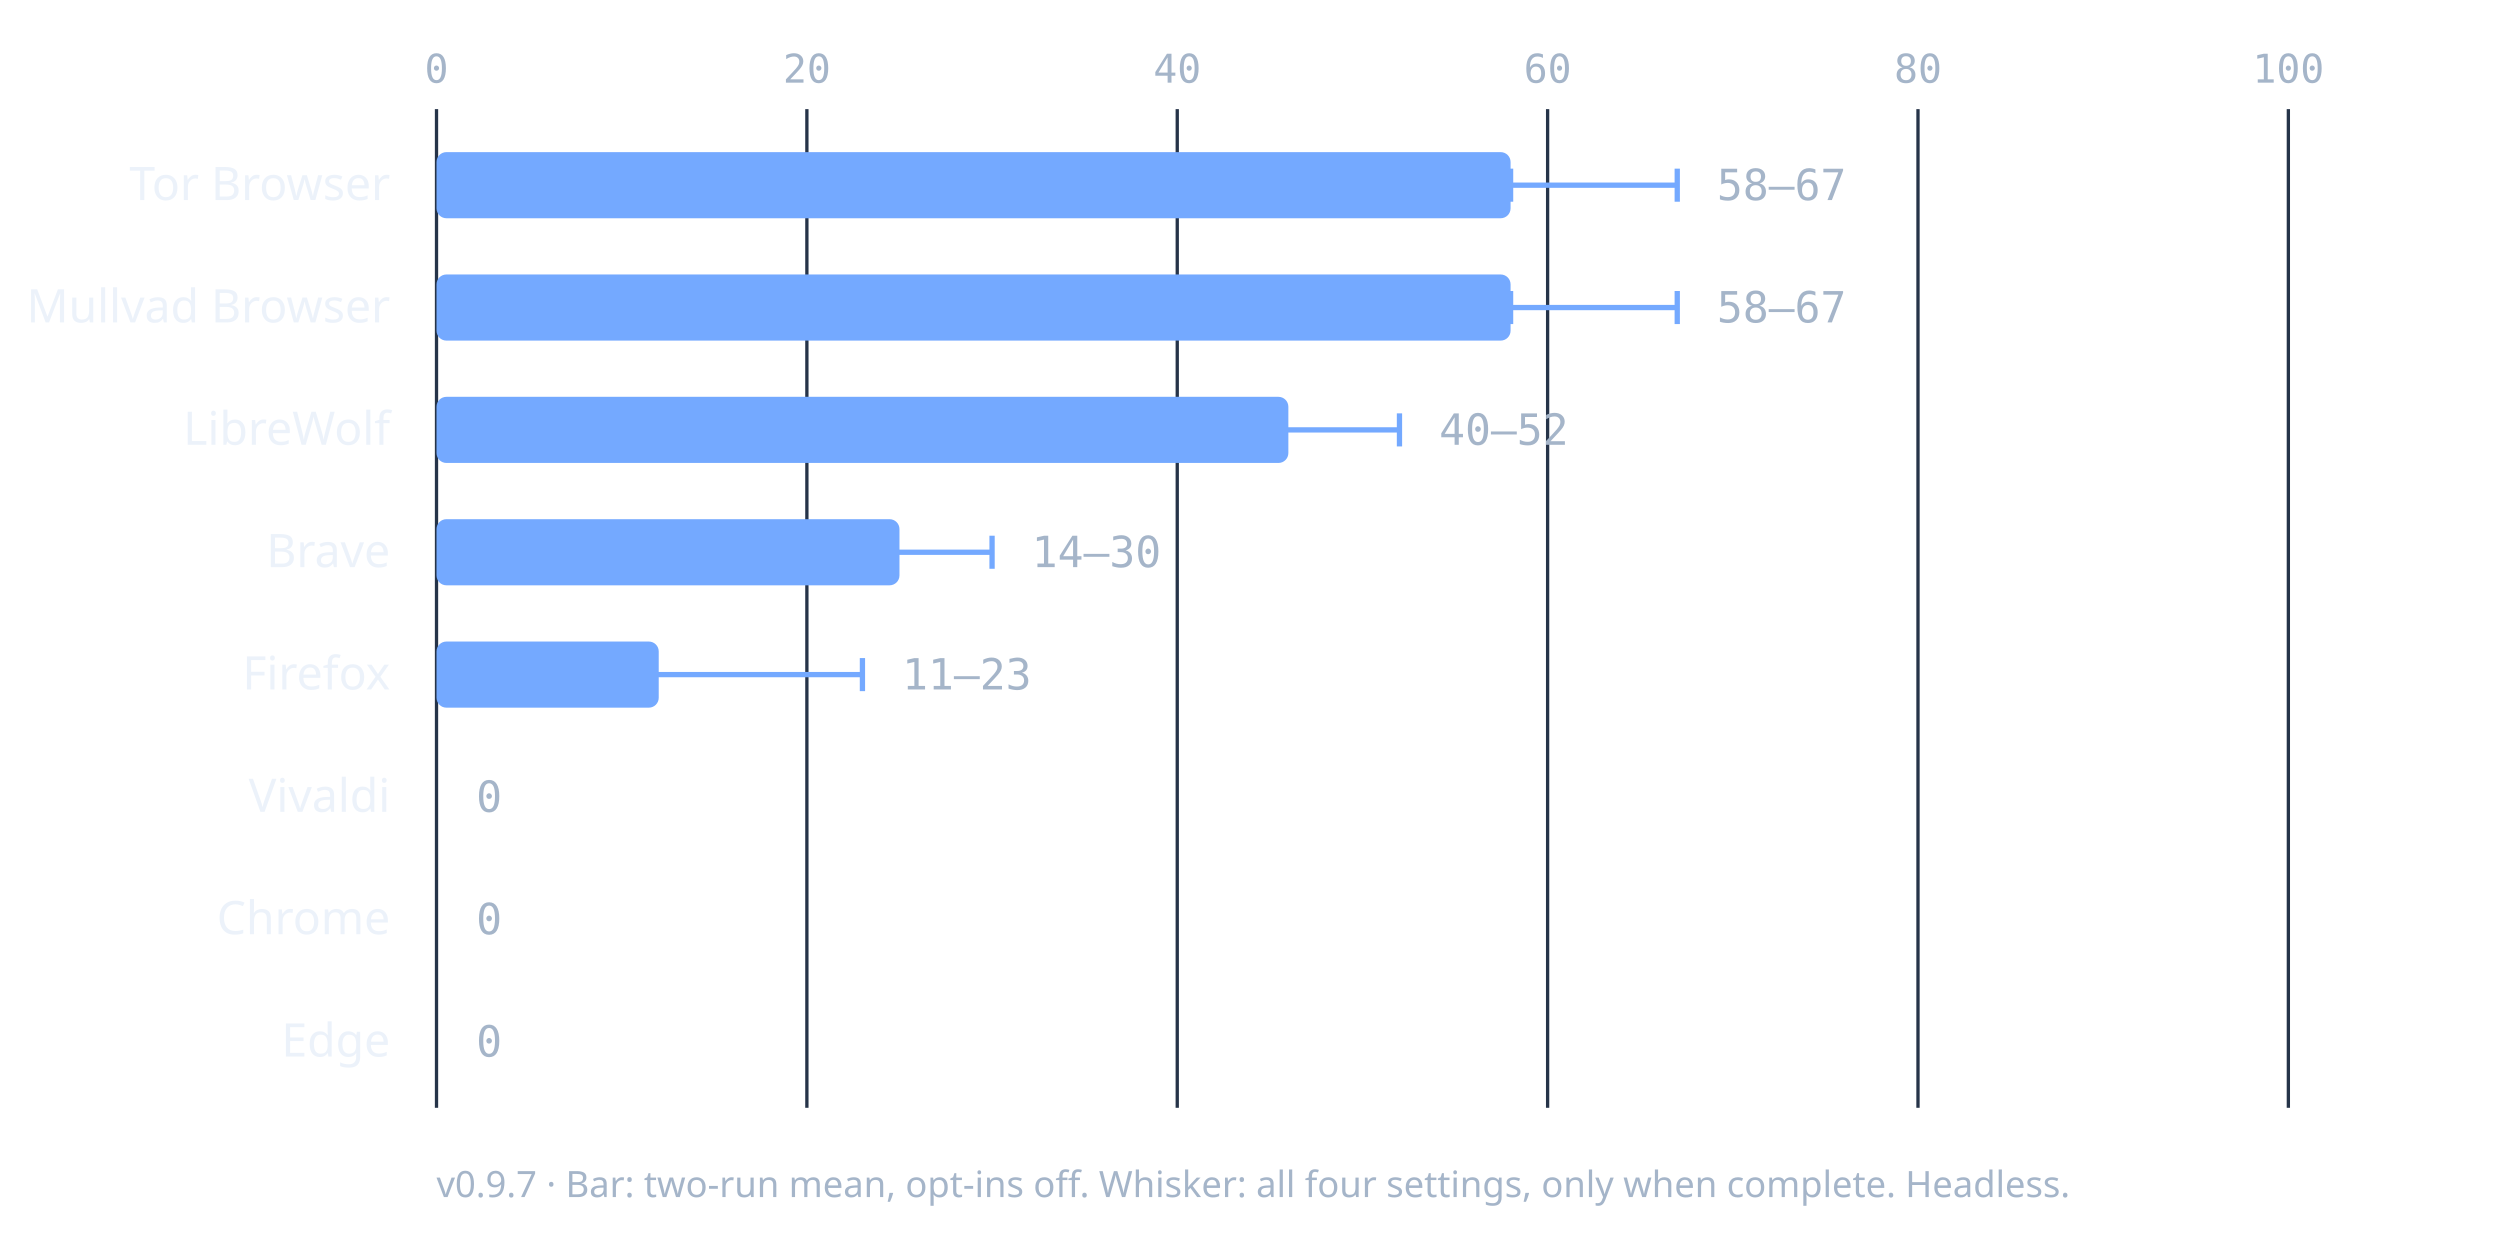
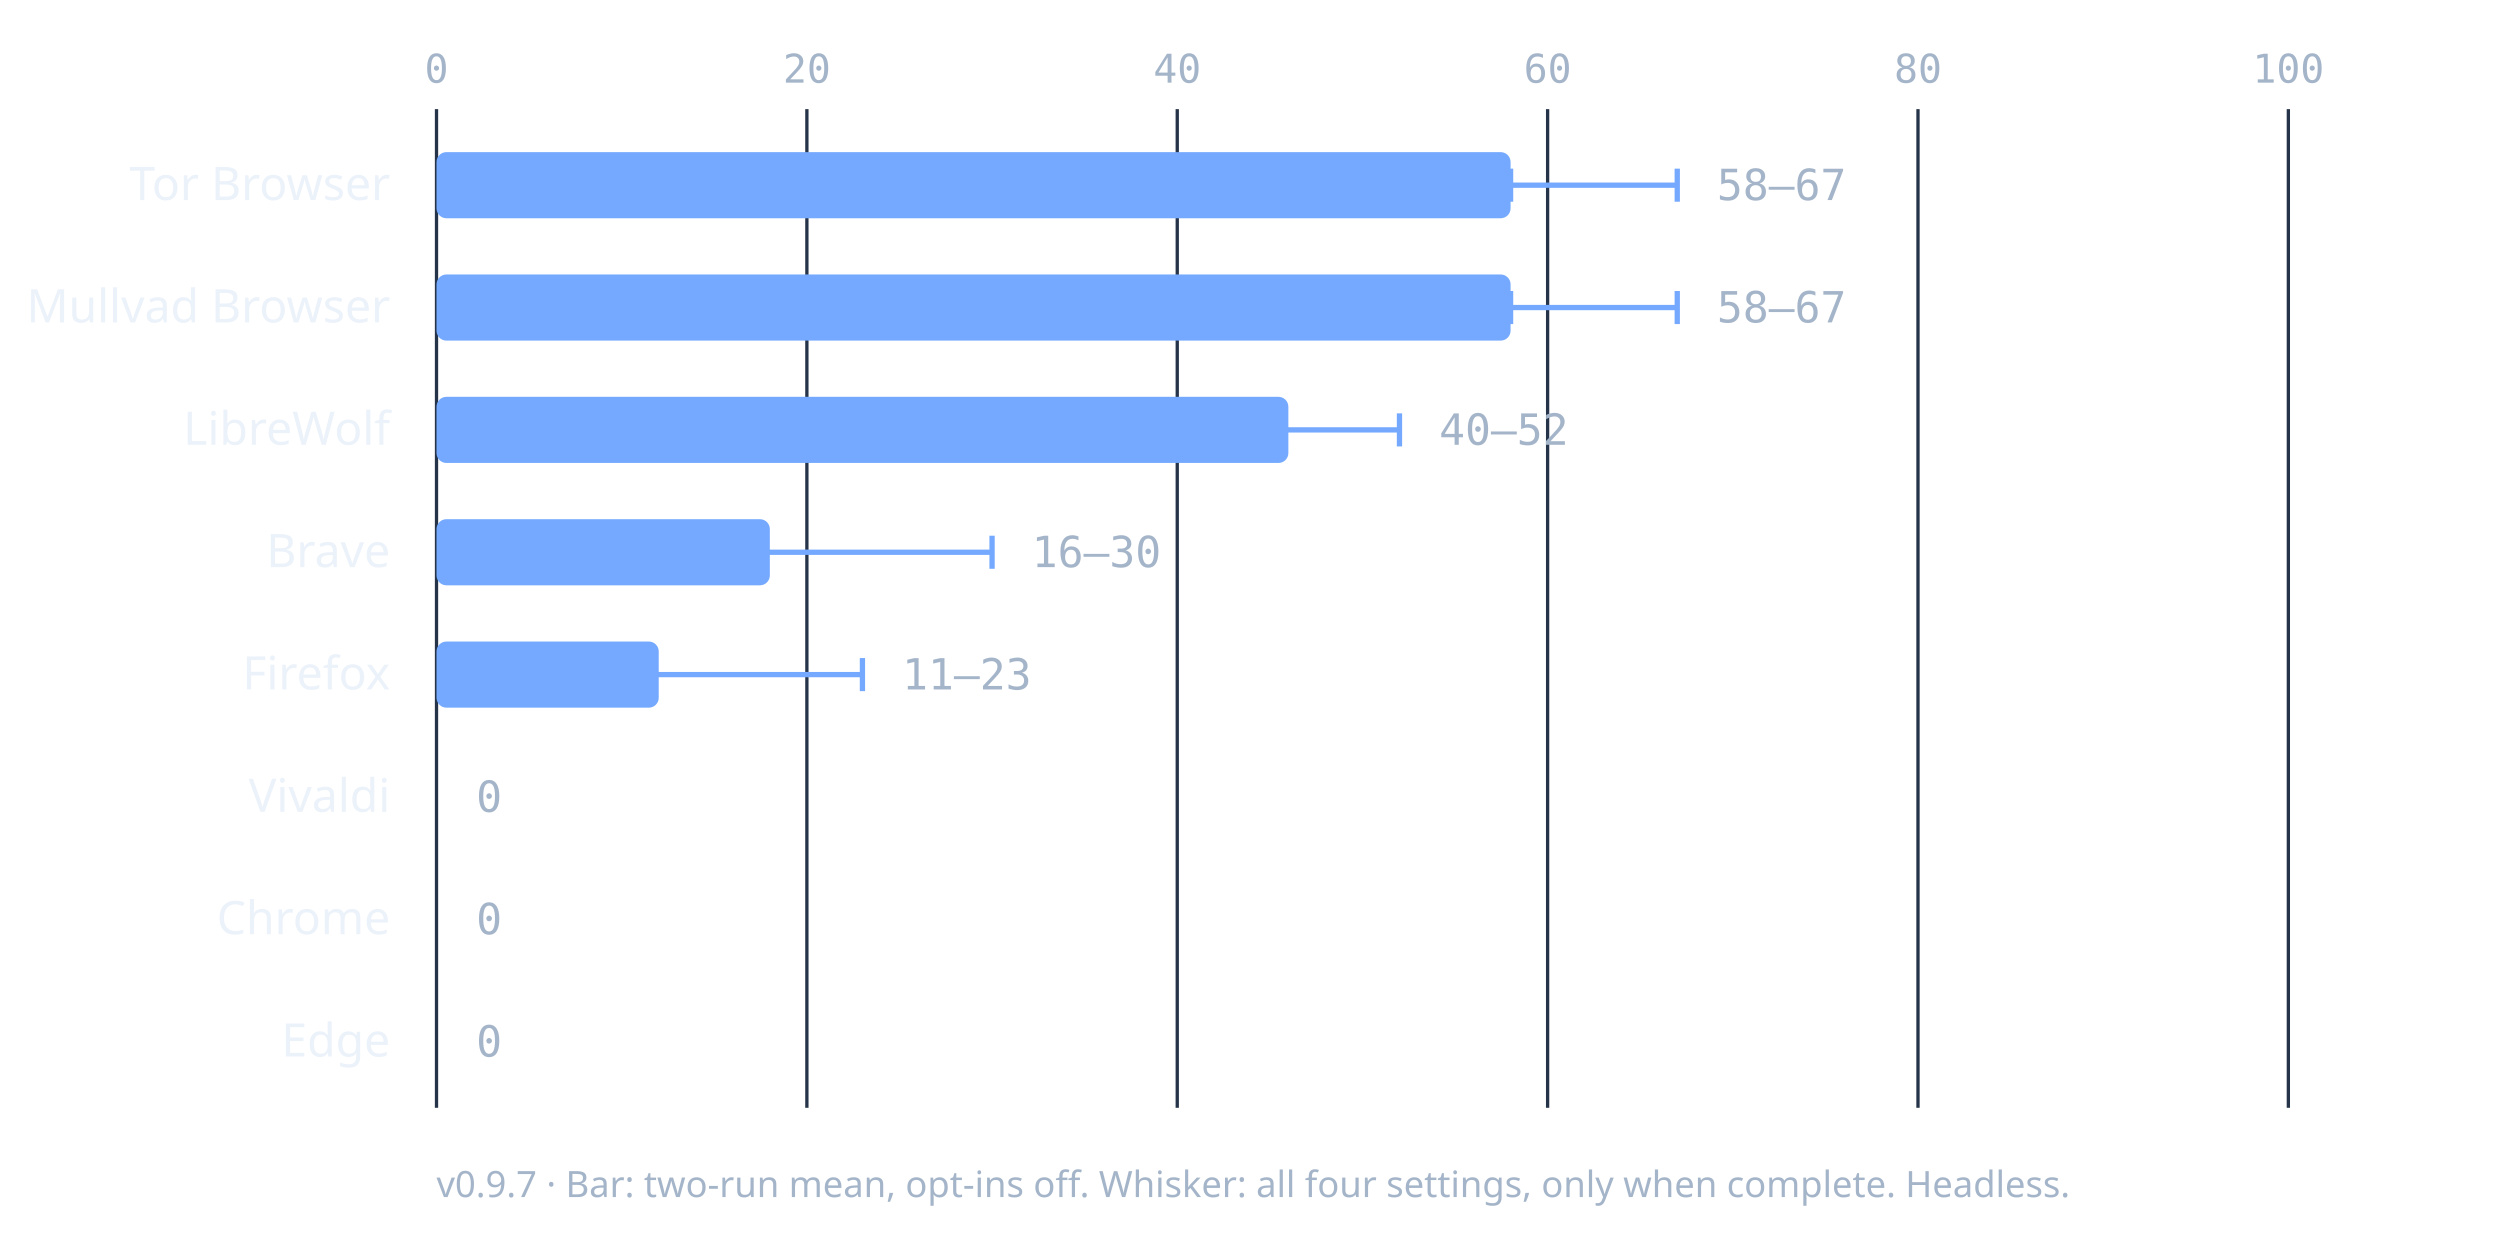
<svg xmlns="http://www.w3.org/2000/svg" viewBox="0 0 756 377" width="756" height="377" role="img" aria-label="Privacyassay 0.9.7 headless browser measurements; higher means more checked readings hidden">
  <style>text{font-family:ui-sans-serif,system-ui,"Segoe UI",sans-serif}.n{font-family:ui-monospace,Menlo,Consolas,monospace}</style>
  <line x1="132" y1="33" x2="132" y2="335" stroke="#263449" />
  <text x="132" y="25" fill="#a5b5c9" font-size="12" text-anchor="middle" class="n">0</text>
  <line x1="244" y1="33" x2="244" y2="335" stroke="#263449" />
  <text x="244" y="25" fill="#a5b5c9" font-size="12" text-anchor="middle" class="n">20</text>
  <line x1="356" y1="33" x2="356" y2="335" stroke="#263449" />
  <text x="356" y="25" fill="#a5b5c9" font-size="12" text-anchor="middle" class="n">40</text>
  <line x1="468" y1="33" x2="468" y2="335" stroke="#263449" />
  <text x="468" y="25" fill="#a5b5c9" font-size="12" text-anchor="middle" class="n">60</text>
  <line x1="580" y1="33" x2="580" y2="335" stroke="#263449" />
  <text x="580" y="25" fill="#a5b5c9" font-size="12" text-anchor="middle" class="n">80</text>
  <line x1="692" y1="33" x2="692" y2="335" stroke="#263449" />
  <text x="692" y="25" fill="#a5b5c9" font-size="12" text-anchor="middle" class="n">100</text>
  <text x="118" y="60.5" fill="#ecf2fa" font-size="14" text-anchor="end">Tor Browser</text>
  <rect x="132" y="46" width="324.8" height="20" rx="3" fill="#74a9ff" />
  <path d="M456.8,51v10 M456.8,56H507.2 M507.2,51v10" stroke="#74a9ff" stroke-width="1.6" fill="none" />
  <text x="519.2" y="60.5" fill="#a5b5c9" font-size="13" class="n">58–67</text>
  <text x="118" y="97.5" fill="#ecf2fa" font-size="14" text-anchor="end">Mullvad Browser</text>
  <rect x="132" y="83" width="324.8" height="20" rx="3" fill="#74a9ff" />
  <path d="M456.8,88v10 M456.8,93H507.2 M507.2,88v10" stroke="#74a9ff" stroke-width="1.6" fill="none" />
  <text x="519.2" y="97.5" fill="#a5b5c9" font-size="13" class="n">58–67</text>
  <text x="118" y="134.5" fill="#ecf2fa" font-size="14" text-anchor="end">LibreWolf</text>
  <rect x="132" y="120" width="257.6" height="20" rx="3" fill="#74a9ff" />
  <path d="M356,125v10 M356,130H423.2 M423.2,125v10" stroke="#74a9ff" stroke-width="1.6" fill="none" />
  <text x="435.2" y="134.5" fill="#a5b5c9" font-size="13" class="n">40–52</text>
  <text x="118" y="171.5" fill="#ecf2fa" font-size="14" text-anchor="end">Brave</text>
-   <rect x="132" y="157" width="140" height="20" rx="3" fill="#74a9ff" />
-   <path d="M210.4,162v10 M210.4,167H300 M300,162v10" stroke="#74a9ff" stroke-width="1.6" fill="none" />
-   <text x="312" y="171.5" fill="#a5b5c9" font-size="13" class="n">14–30</text>
+   <rect x="132" y="157" width="100.8" height="20" rx="3" fill="#74a9ff" />
+   <path d="M221.6,162v10 M221.6,167H300 M300,162v10" stroke="#74a9ff" stroke-width="1.6" fill="none" />
+   <text x="312" y="171.5" fill="#a5b5c9" font-size="13" class="n">16–30</text>
  <text x="118" y="208.5" fill="#ecf2fa" font-size="14" text-anchor="end">Firefox</text>
  <rect x="132" y="194" width="67.2" height="20" rx="3" fill="#74a9ff" />
  <path d="M193.6,199v10 M193.6,204H260.8 M260.8,199v10" stroke="#74a9ff" stroke-width="1.6" fill="none" />
  <text x="272.8" y="208.5" fill="#a5b5c9" font-size="13" class="n">11–23</text>
  <text x="118" y="245.5" fill="#ecf2fa" font-size="14" text-anchor="end">Vivaldi</text>
  <text x="144" y="245.5" fill="#a5b5c9" font-size="13" class="n">0</text>
  <text x="118" y="282.5" fill="#ecf2fa" font-size="14" text-anchor="end">Chrome</text>
  <text x="144" y="282.5" fill="#a5b5c9" font-size="13" class="n">0</text>
  <text x="118" y="319.5" fill="#ecf2fa" font-size="14" text-anchor="end">Edge</text>
  <text x="144" y="319.5" fill="#a5b5c9" font-size="13" class="n">0</text>
  <text x="132" y="362" fill="#a5b5c9" font-size="11">v0.9.7 · Bar: two-run mean, opt-ins off. Whisker: all four settings, only when complete. Headless.</text>
</svg>
